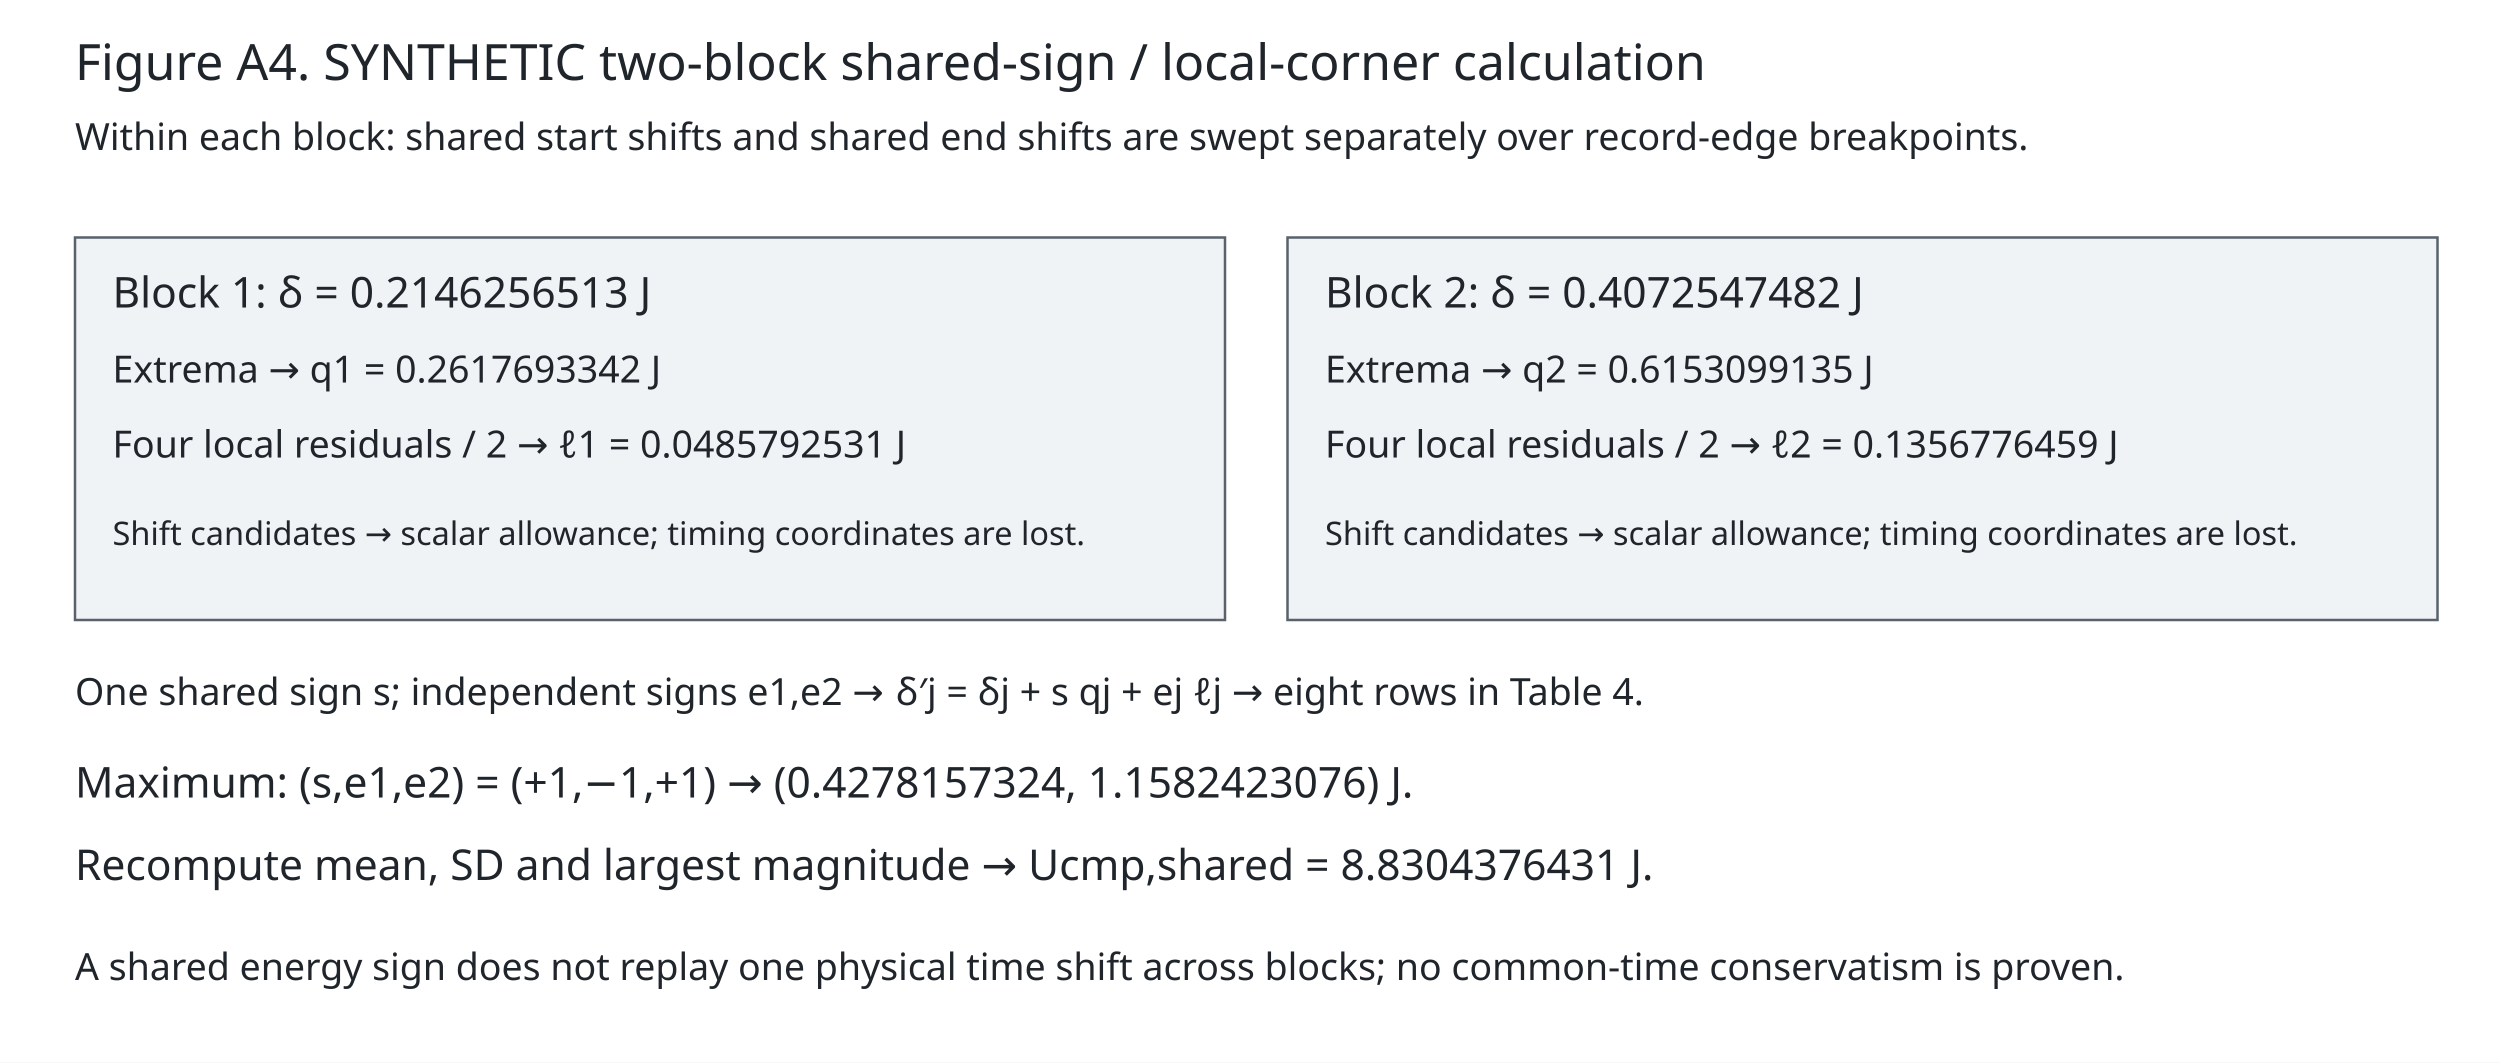
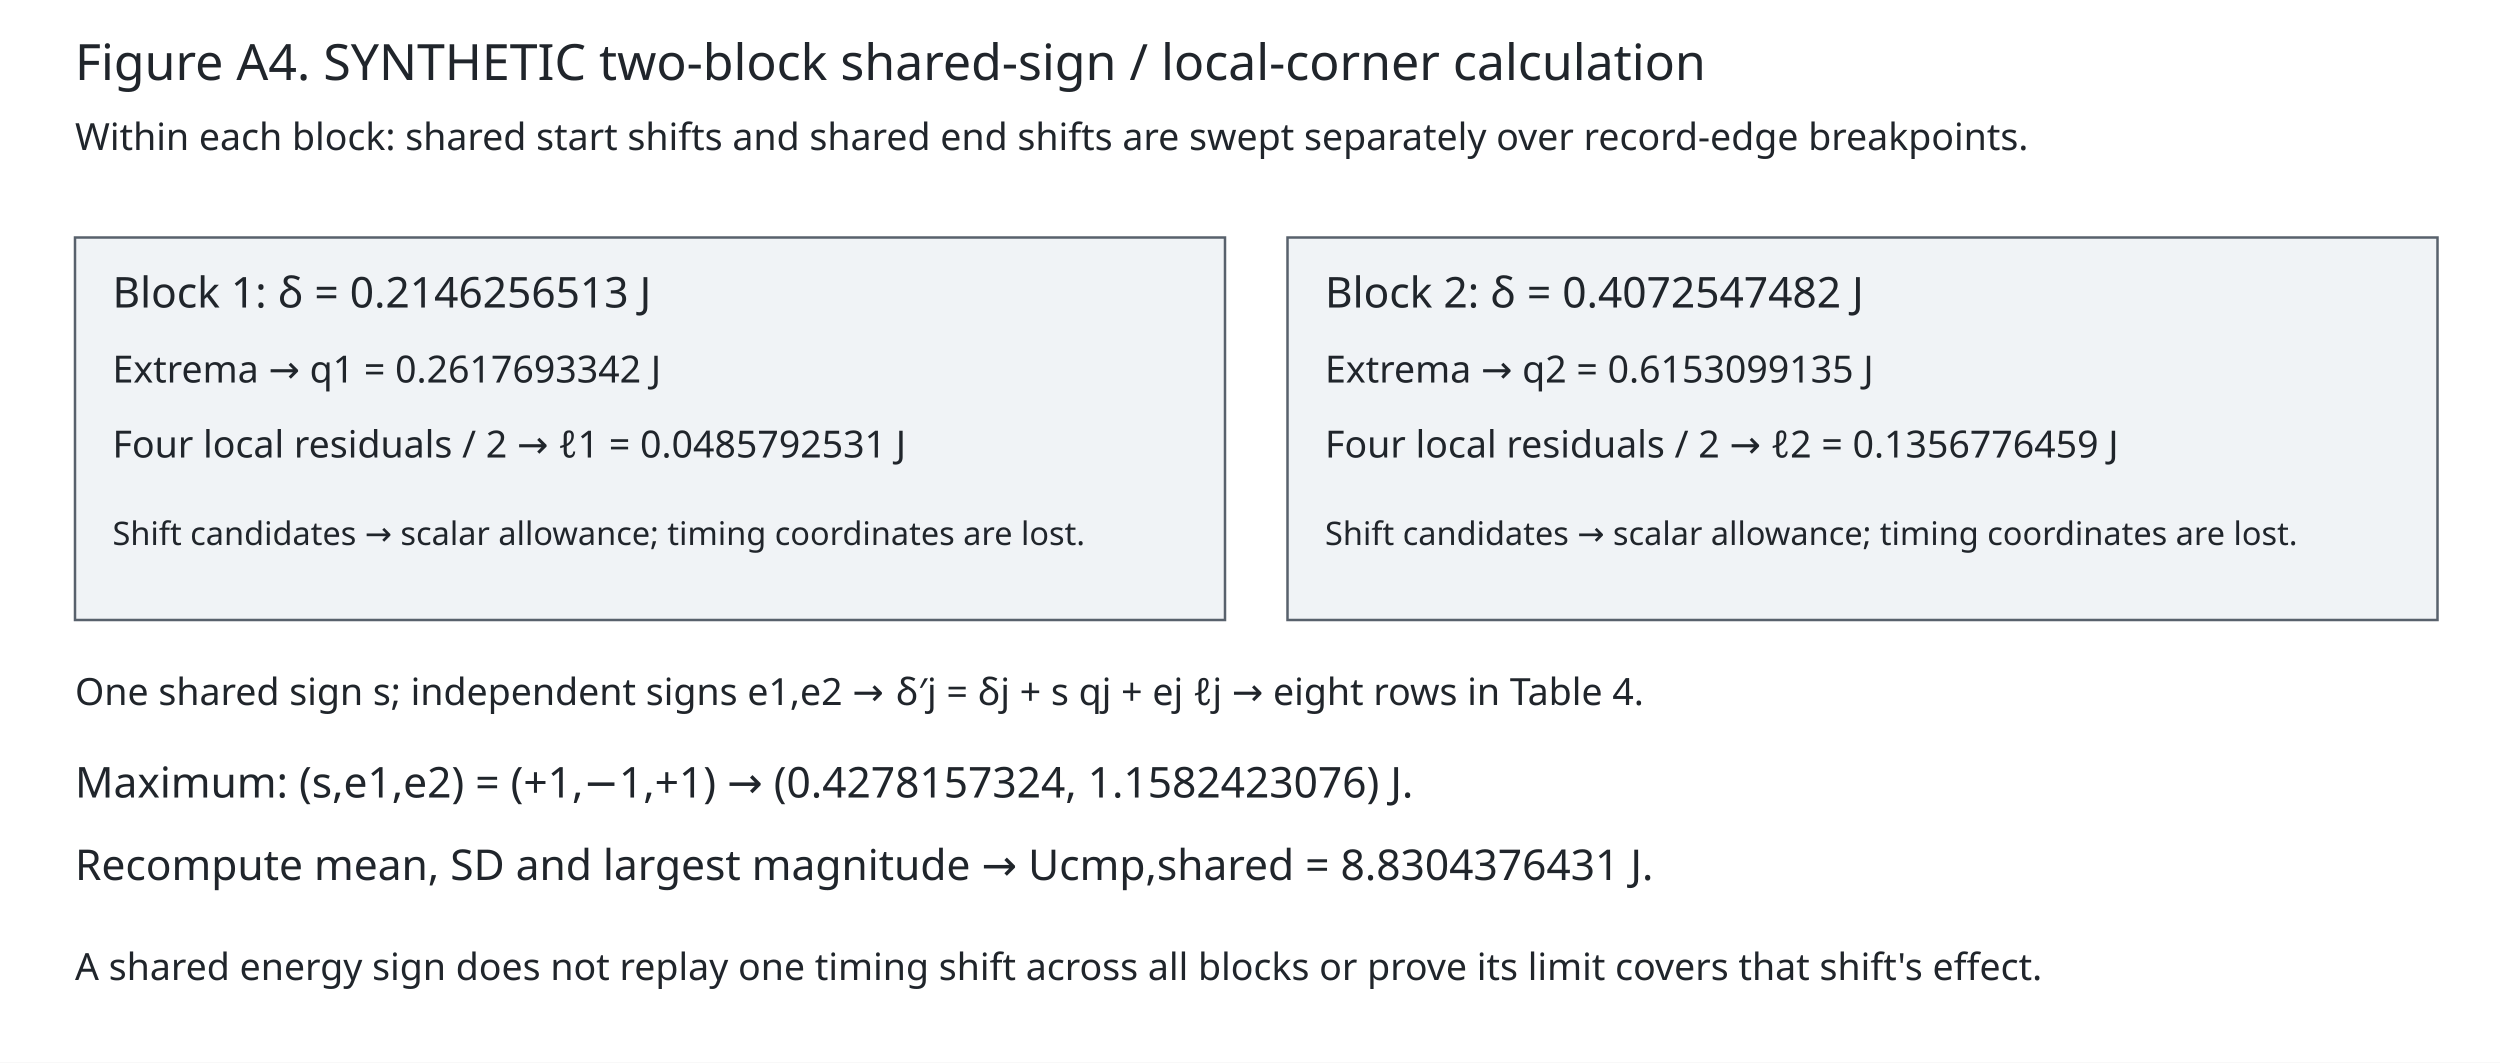
<svg xmlns="http://www.w3.org/2000/svg" width="1000" height="425" viewBox="0 0 1000 425" role="img">
  <rect width="100%" height="100%" fill="white" />
  <g font-family="sans-serif" fill="#20252b">
    <text x="30" y="32" font-size="20">Figure A4. SYNTHETIC two-block shared-sign / local-corner calculation</text>
    <text x="30" y="60" font-size="15">Within each block: shared start shifts and shared end shifts are swept separately over record-edge breakpoints.</text>
    <rect x="30" y="95" width="460" height="153" fill="#f0f3f6" stroke="#58616c" />
    <text x="45" y="123" font-size="17">Block 1: δ = 0.2146256513 J</text>
    <text x="45" y="153" font-size="15">Extrema → q1 = 0.2617693342 J</text>
    <text x="45" y="183" font-size="15">Four local residuals / 2 → ℓ1 = 0.0485792531 J</text>
    <text x="45" y="218" font-size="13">Shift candidates → scalar allowance; timing coordinates are lost.</text>
    <rect x="515" y="95" width="460" height="153" fill="#f0f3f6" stroke="#58616c" />
    <text x="530" y="123" font-size="17">Block 2: δ = 0.4072547482 J</text>
    <text x="530" y="153" font-size="15">Extrema → q2 = 0.6153099135 J</text>
    <text x="530" y="183" font-size="15">Four local residuals / 2 → ℓ2 = 0.1356776459 J</text>
    <text x="530" y="218" font-size="13">Shift candidates → scalar allowance; timing coordinates are lost.</text>
    <text x="30" y="282" font-size="15">One shared sign s; independent signs e1,e2 → δ′j = δj + s qj + ej ℓj → eight rows in Table 4.</text>
    <text x="30" y="319" font-size="17">Maximum: (s,e1,e2) = (+1,−1,+1) → (0.4278157324, 1.1582423076) J.</text>
    <text x="30" y="352" font-size="17">Recompute mean, SD and largest magnitude → Ucmp,shared = 8.8304376431 J.</text>
-     <text x="30" y="392" font-size="15">A shared energy sign does not replay one physical time shift across blocks; no common-time conservatism is proven.</text>
+     <text x="30" y="392" font-size="15">A shared energy sign does not replay one timing shift across all blocks or prove its limit covers that shift's effect.</text>
  </g>
</svg>
